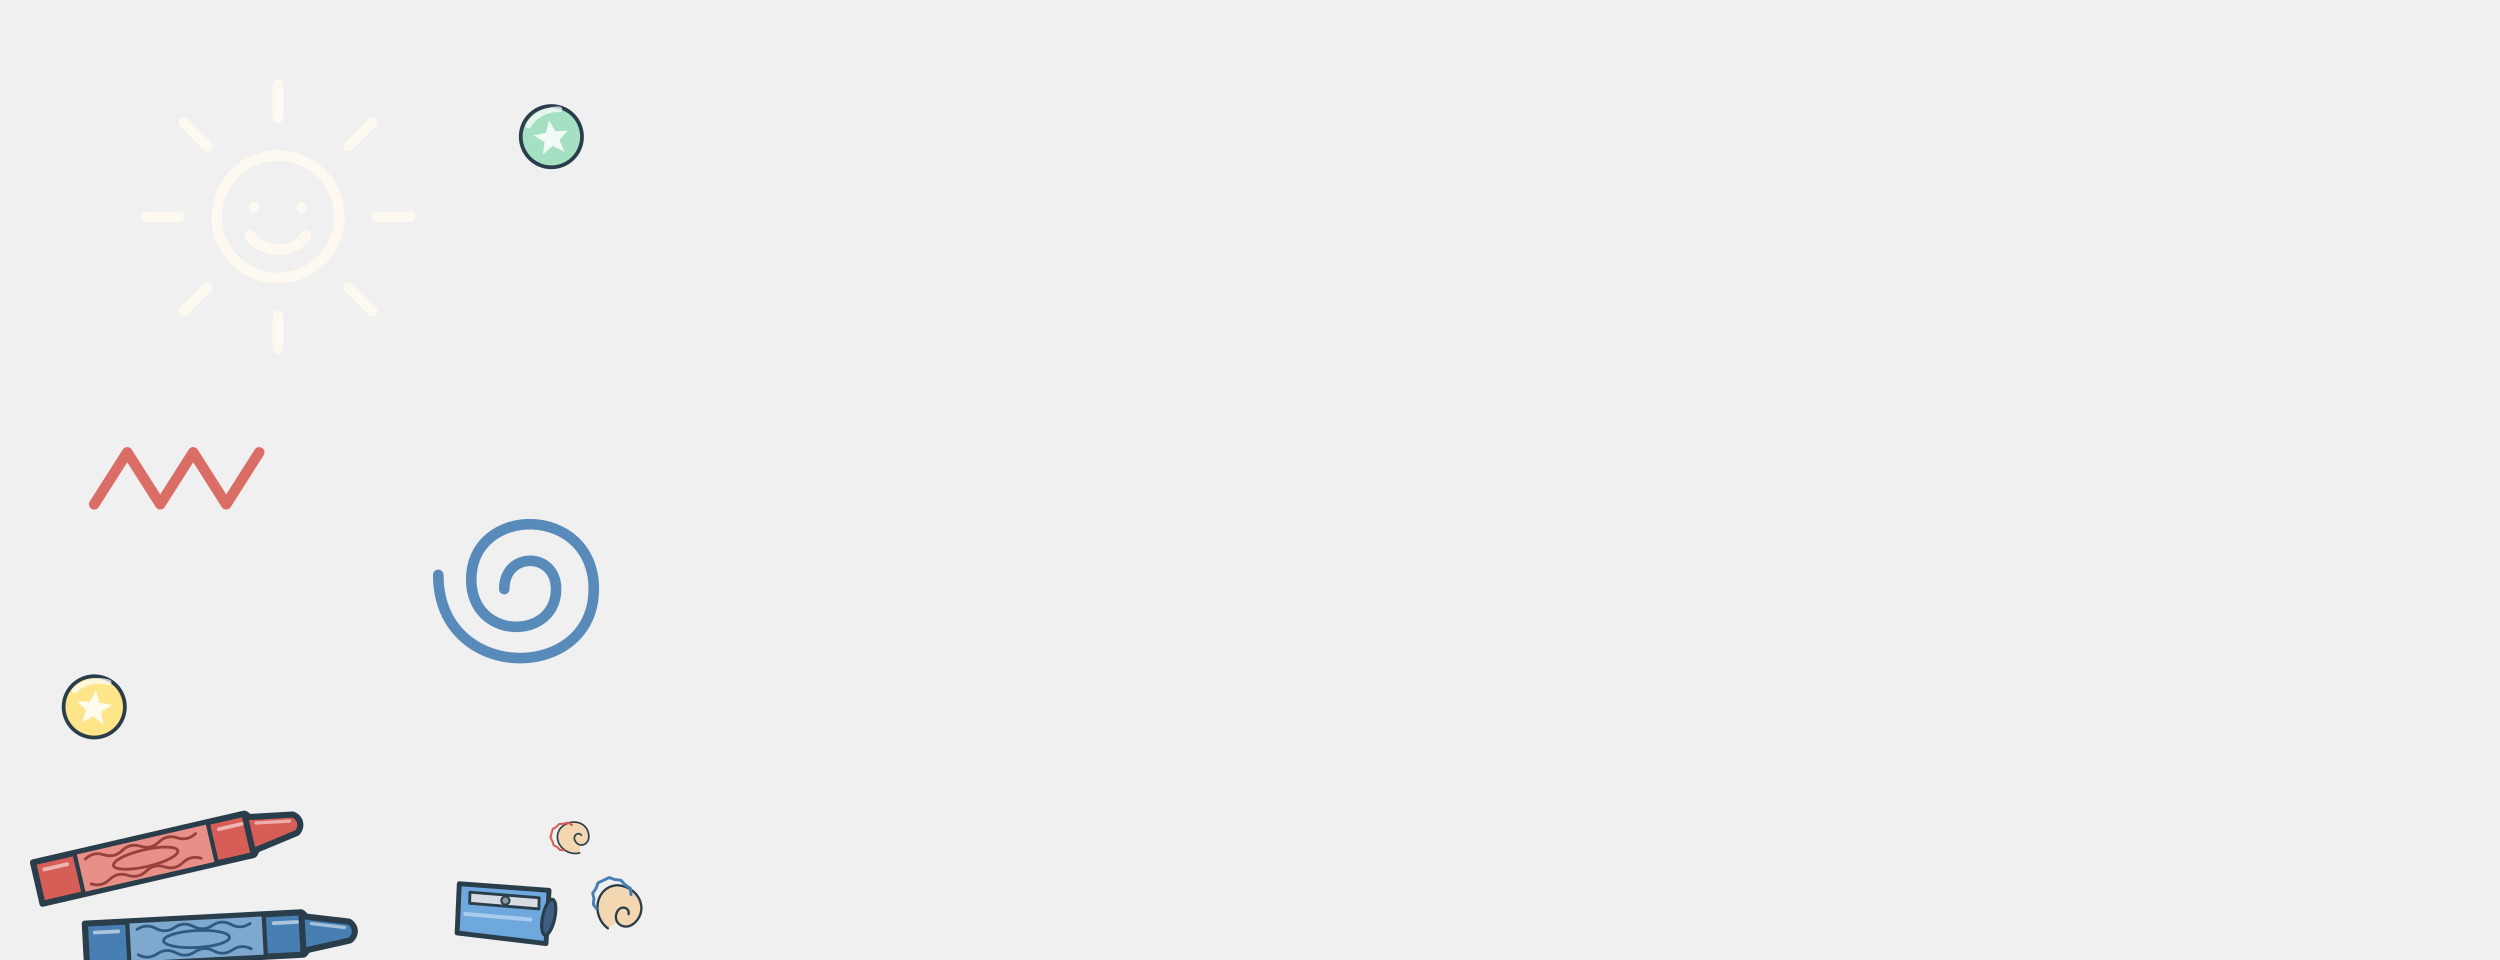
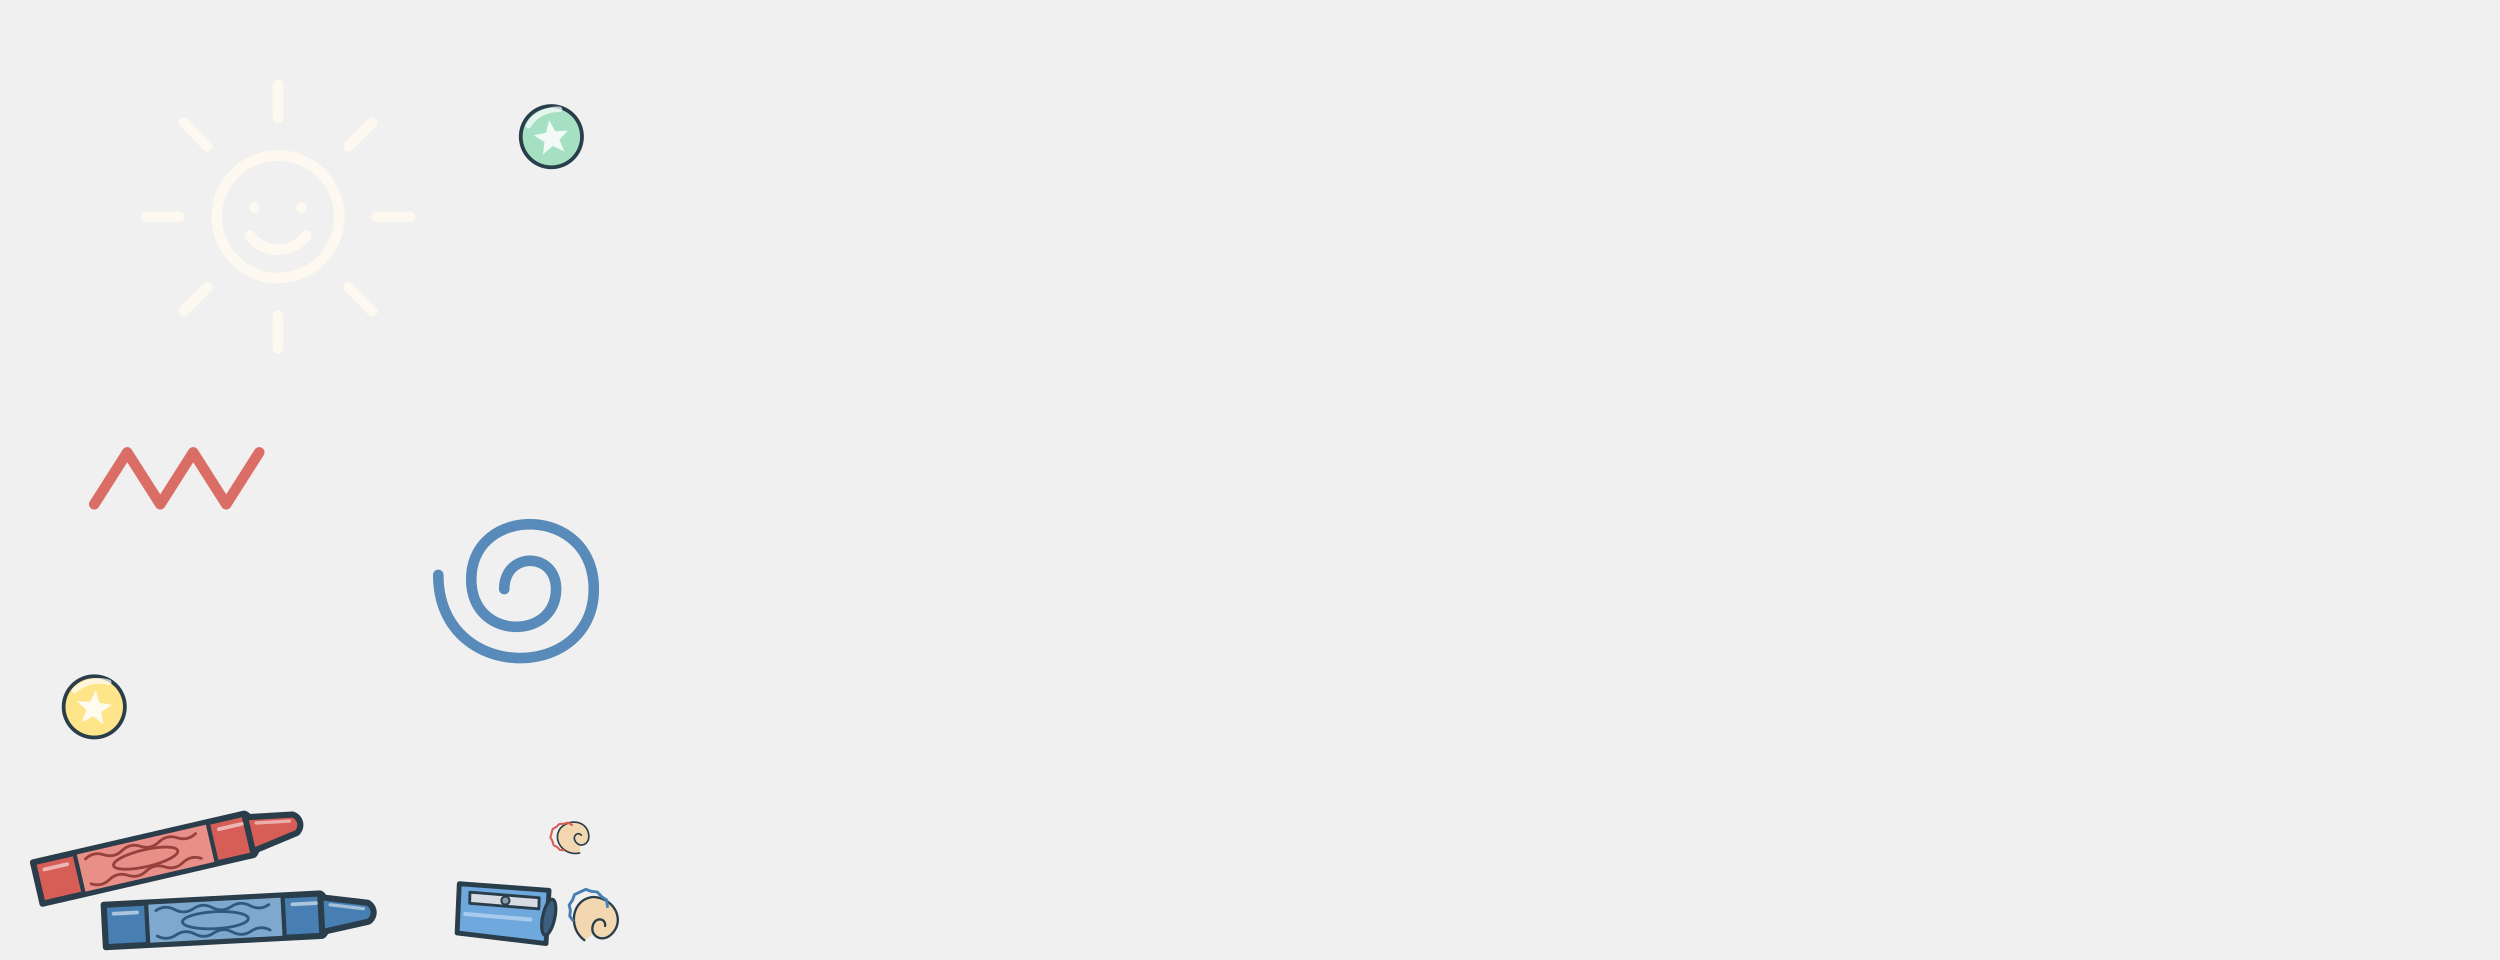
<svg xmlns="http://www.w3.org/2000/svg" viewBox="0 0 1061 407" width="1061" height="407">
  <circle cx="118" cy="92" r="26" fill="none" stroke="#fffaf0" stroke-width="4.5" stroke-linecap="round" stroke-linejoin="round" opacity=".9" />
  <path d="M118 50 V36 M118 148 V134 M76 92 H62 M174 92 H160 M88 62 L78 52 M148 62 L158 52 M88 122 L78 132 M148 122 L158 132" fill="none" stroke="#fffaf0" stroke-width="4.5" stroke-linecap="round" stroke-linejoin="round" opacity=".9" />
  <path d="M108 88 v.1 M128 88 v.1 M106 100 C112 108 124 108 130 100" fill="none" stroke="#fffaf0" stroke-width="4.5" stroke-linecap="round" stroke-linejoin="round" opacity=".9" />
  <path d="M214 250 c0 -16 22 -16 22 0 c0 22 -36 22 -36 -4 c0 -32 52 -32 52 4 c0 40 -66 40 -66 -6" fill="none" stroke="#477fb2" stroke-width="4.5" stroke-linecap="round" stroke-linejoin="round" opacity=".9" />
  <path d="M40 214 l14 -22 l14 22 l14 -22 l14 22 l14 -22" fill="none" stroke="#d75e56" stroke-width="4.5" stroke-linecap="round" stroke-linejoin="round" opacity=".9" />
  <g transform="translate(234.0 58.0) rotate(-8.0)">
    <circle r="13" fill="#a4e0c1" stroke="#293d4b" stroke-width="1.6" />
    <path d="M-9 -6 C-6 -10 0 -12 5 -11" fill="none" stroke="#ffffff" stroke-width="2.4" stroke-linecap="round" opacity=".7" />
    <path d="M0 -7 L2 -2 L7.4 -1.6 L3.2 1.8 L4.6 7 L0 4 L-4.6 7 L-3.2 1.8 L-7.4 -1.6 L-2 -2 Z" fill="#ffffff" opacity=".85" />
  </g>
  <g transform="translate(40.0 300.0) rotate(6.0)">
    <circle r="13" fill="#ffe58a" stroke="#293d4b" stroke-width="1.6" />
    <path d="M-9 -6 C-6 -10 0 -12 5 -11" fill="none" stroke="#ffffff" stroke-width="2.4" stroke-linecap="round" opacity=".7" />
    <path d="M0 -7 L2 -2 L7.4 -1.6 L3.2 1.8 L4.6 7 L0 4 L-4.6 7 L-3.2 1.8 L-7.4 -1.6 L-2 -2 Z" fill="#ffffff" opacity=".85" />
  </g>
  <g transform="translate(14.0 366.0) rotate(-13.0)">
    <path d="M0 0 H92 C96 2 96 16 92 18 H0 Z" fill="#d75e56" stroke="#293d4b" stroke-width="2.6" stroke-linecap="round" stroke-linejoin="round" />
    <path d="M92 1.6 L112 5 C115 7 115 11 112 13 L92 16.4 Z" fill="#d75e56" stroke="#293d4b" stroke-width="2.6" stroke-linecap="round" stroke-linejoin="round" />
    <path d="M18 0 H76 V18 H18 Z" fill="#e88f88" stroke="#293d4b" stroke-width="1.8" stroke-linecap="round" stroke-linejoin="round" />
    <path d="M22 3.6 q4 -2.4 8 0 t8 0 t8 0 t8 0 t8 0 t8 0 M22 14.4 q4 2.4 8 0 t8 0 t8 0 t8 0 t8 0 t8 0" fill="none" stroke="#96413c" stroke-width="1.2" stroke-linecap="round" stroke-linejoin="round" />
    <ellipse cx="47" cy="9" rx="14" ry="3.6" fill="none" stroke="#96413c" stroke-width="1.2" />
    <path d="M4 4 H14 M80 4 H90" fill="none" stroke="#ffffff" stroke-width="1.6" stroke-linecap="round" stroke-linejoin="round" opacity=".55" />
    <path d="M96 5 L110 7.4" fill="none" stroke="#ffffff" stroke-width="1.4" stroke-linecap="round" stroke-linejoin="round" opacity=".5" />
  </g>
-   <g transform="translate(36.0 392.0) rotate(-3.0)">
+   <g transform="translate(44.0 384.0) rotate(-3.0)">
    <path d="M0 0 H92 C96 2 96 16 92 18 H0 Z" fill="#477fb2" stroke="#293d4b" stroke-width="2.6" stroke-linecap="round" stroke-linejoin="round" />
    <path d="M92 1.6 L112 5 C115 7 115 11 112 13 L92 16.4 Z" fill="#477fb2" stroke="#293d4b" stroke-width="2.6" stroke-linecap="round" stroke-linejoin="round" />
    <path d="M18 0 H76 V18 H18 Z" fill="#7fa8cf" stroke="#293d4b" stroke-width="1.8" stroke-linecap="round" stroke-linejoin="round" />
    <path d="M22 3.6 q4 -2.4 8 0 t8 0 t8 0 t8 0 t8 0 t8 0 M22 14.4 q4 2.4 8 0 t8 0 t8 0 t8 0 t8 0 t8 0" fill="none" stroke="#2f597f" stroke-width="1.2" stroke-linecap="round" stroke-linejoin="round" />
    <ellipse cx="47" cy="9" rx="14" ry="3.6" fill="none" stroke="#2f597f" stroke-width="1.2" />
    <path d="M4 4 H14 M80 4 H90" fill="none" stroke="#ffffff" stroke-width="1.6" stroke-linecap="round" stroke-linejoin="round" opacity=".55" />
    <path d="M96 5 L110 7.4" fill="none" stroke="#ffffff" stroke-width="1.4" stroke-linecap="round" stroke-linejoin="round" opacity=".5" />
  </g>
-   <g transform="translate(258.0 394.0) rotate(20.0) scale(0.620)">
+   <g transform="translate(248.0 399.0) rotate(20.0) scale(0.620)">
    <path d="M0 0 C-14 -4 -18 -24 -4 -30 C10 -34 22 -22 16 -10 C12 -2 2 -4 2 -12 C2 -18 9 -19 10 -14" fill="#f3d7b0" stroke="#293d4b" stroke-width="1.6" stroke-linecap="round" stroke-linejoin="round" />
    <path d="M-12 -10 l-3 -2 l-1 -4 l-2 -3 l1 -4 l0 -4 l3 -3 l3 -3 l4 0 l4 -1 l4 2 l4 1 l2 4" fill="none" stroke="#477fb2" stroke-width="2" stroke-linecap="round" stroke-linejoin="round" />
  </g>
  <g transform="translate(246.0 362.0) rotate(-30.0) scale(0.440)">
    <path d="M0 0 C-14 -4 -18 -24 -4 -30 C10 -34 22 -22 16 -10 C12 -2 2 -4 2 -12 C2 -18 9 -19 10 -14" fill="#f3d7b0" stroke="#293d4b" stroke-width="1.6" stroke-linecap="round" stroke-linejoin="round" />
    <path d="M-12 -10 l-3 -2 l-1 -4 l-2 -3 l1 -4 l0 -4 l3 -3 l3 -3 l4 0 l4 -1 l4 2 l4 1 l2 4" fill="none" stroke="#d75e56" stroke-width="2" stroke-linecap="round" stroke-linejoin="round" />
  </g>
  <g transform="translate(196.0 370.0) rotate(12.0) scale(0.860)">
    <path d="M0 6 L44 0 L48 26 L4 30 Z" fill="#6fa8dc" stroke="#293d4b" stroke-width="2.4" stroke-linecap="round" stroke-linejoin="round" />
    <path d="M6 9 L40 4.6 L41 10 L7 14.4 Z" fill="#d7dbe2" stroke="#293d4b" stroke-width="1.4" stroke-linecap="round" stroke-linejoin="round" />
    <circle cx="24" cy="9.4" r="2" fill="#8d97a1" stroke="#293d4b" stroke-width="1" />
    <ellipse cx="46.6" cy="13" rx="3" ry="9" fill="#3d5f80" stroke="#293d4b" stroke-width="1.6" />
    <path d="M6 20 L38 16" fill="none" stroke="#a9cbee" stroke-width="2" stroke-linecap="round" stroke-linejoin="round" />
  </g>
</svg>
